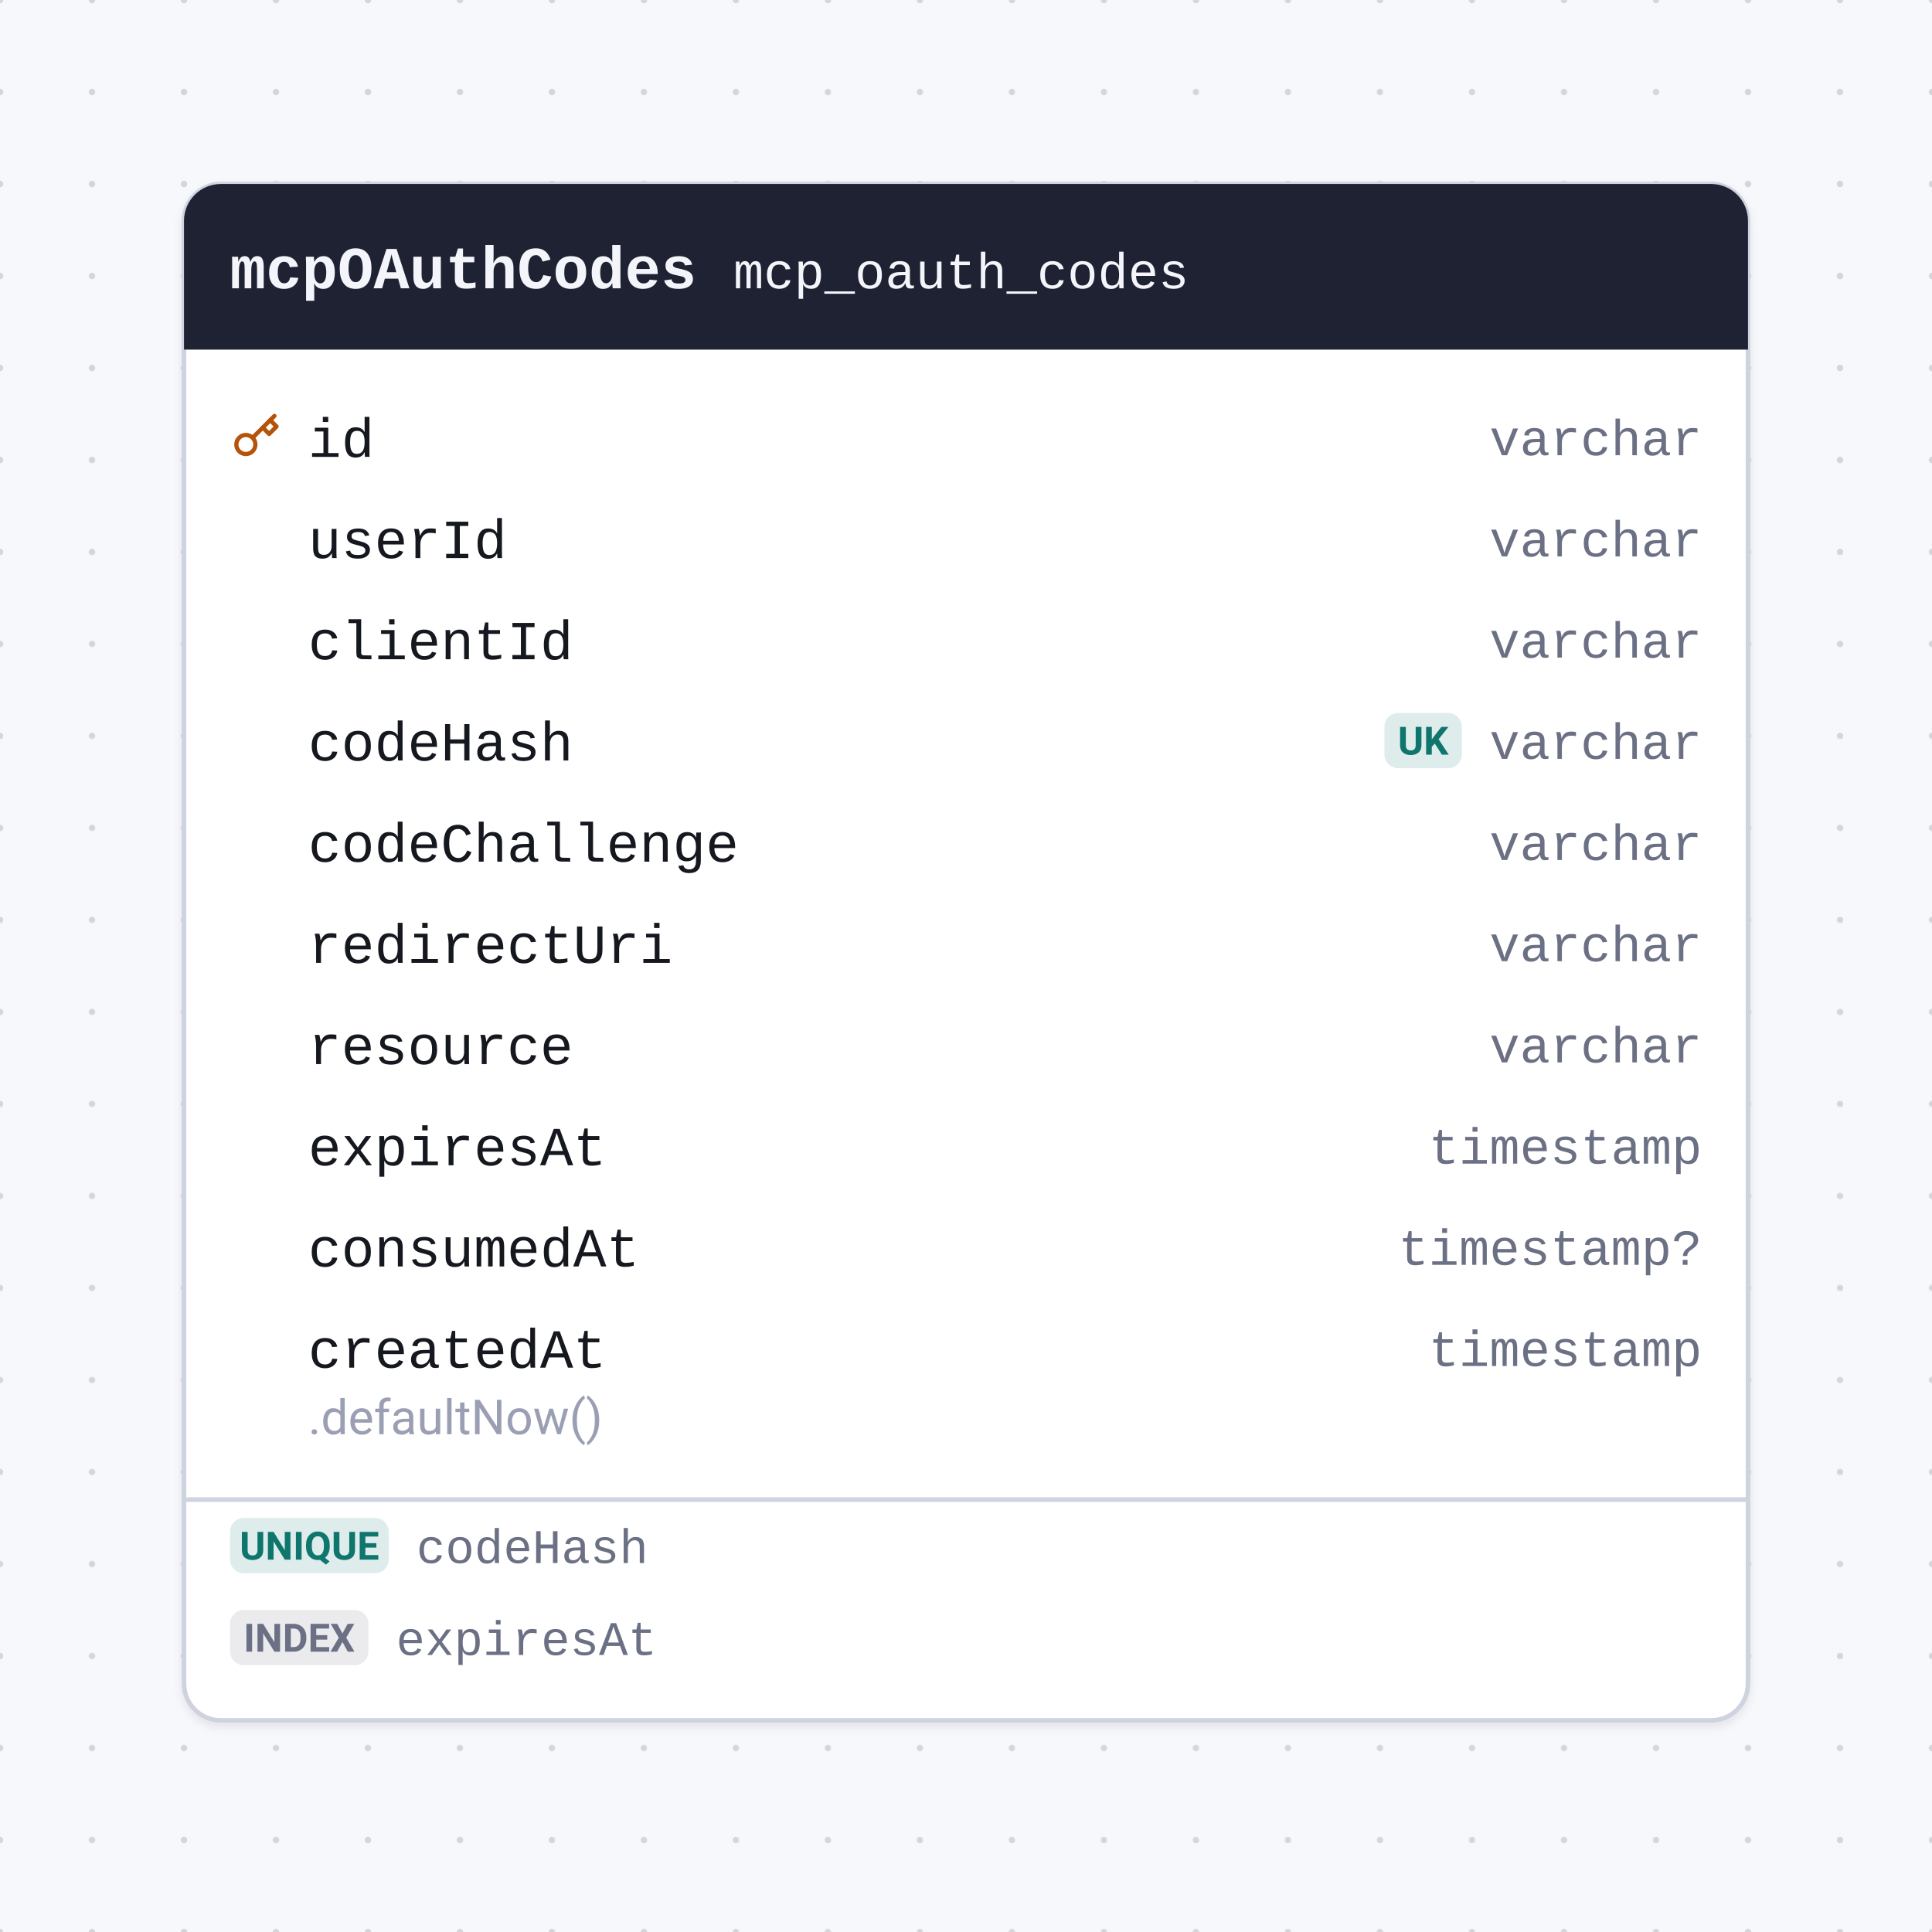
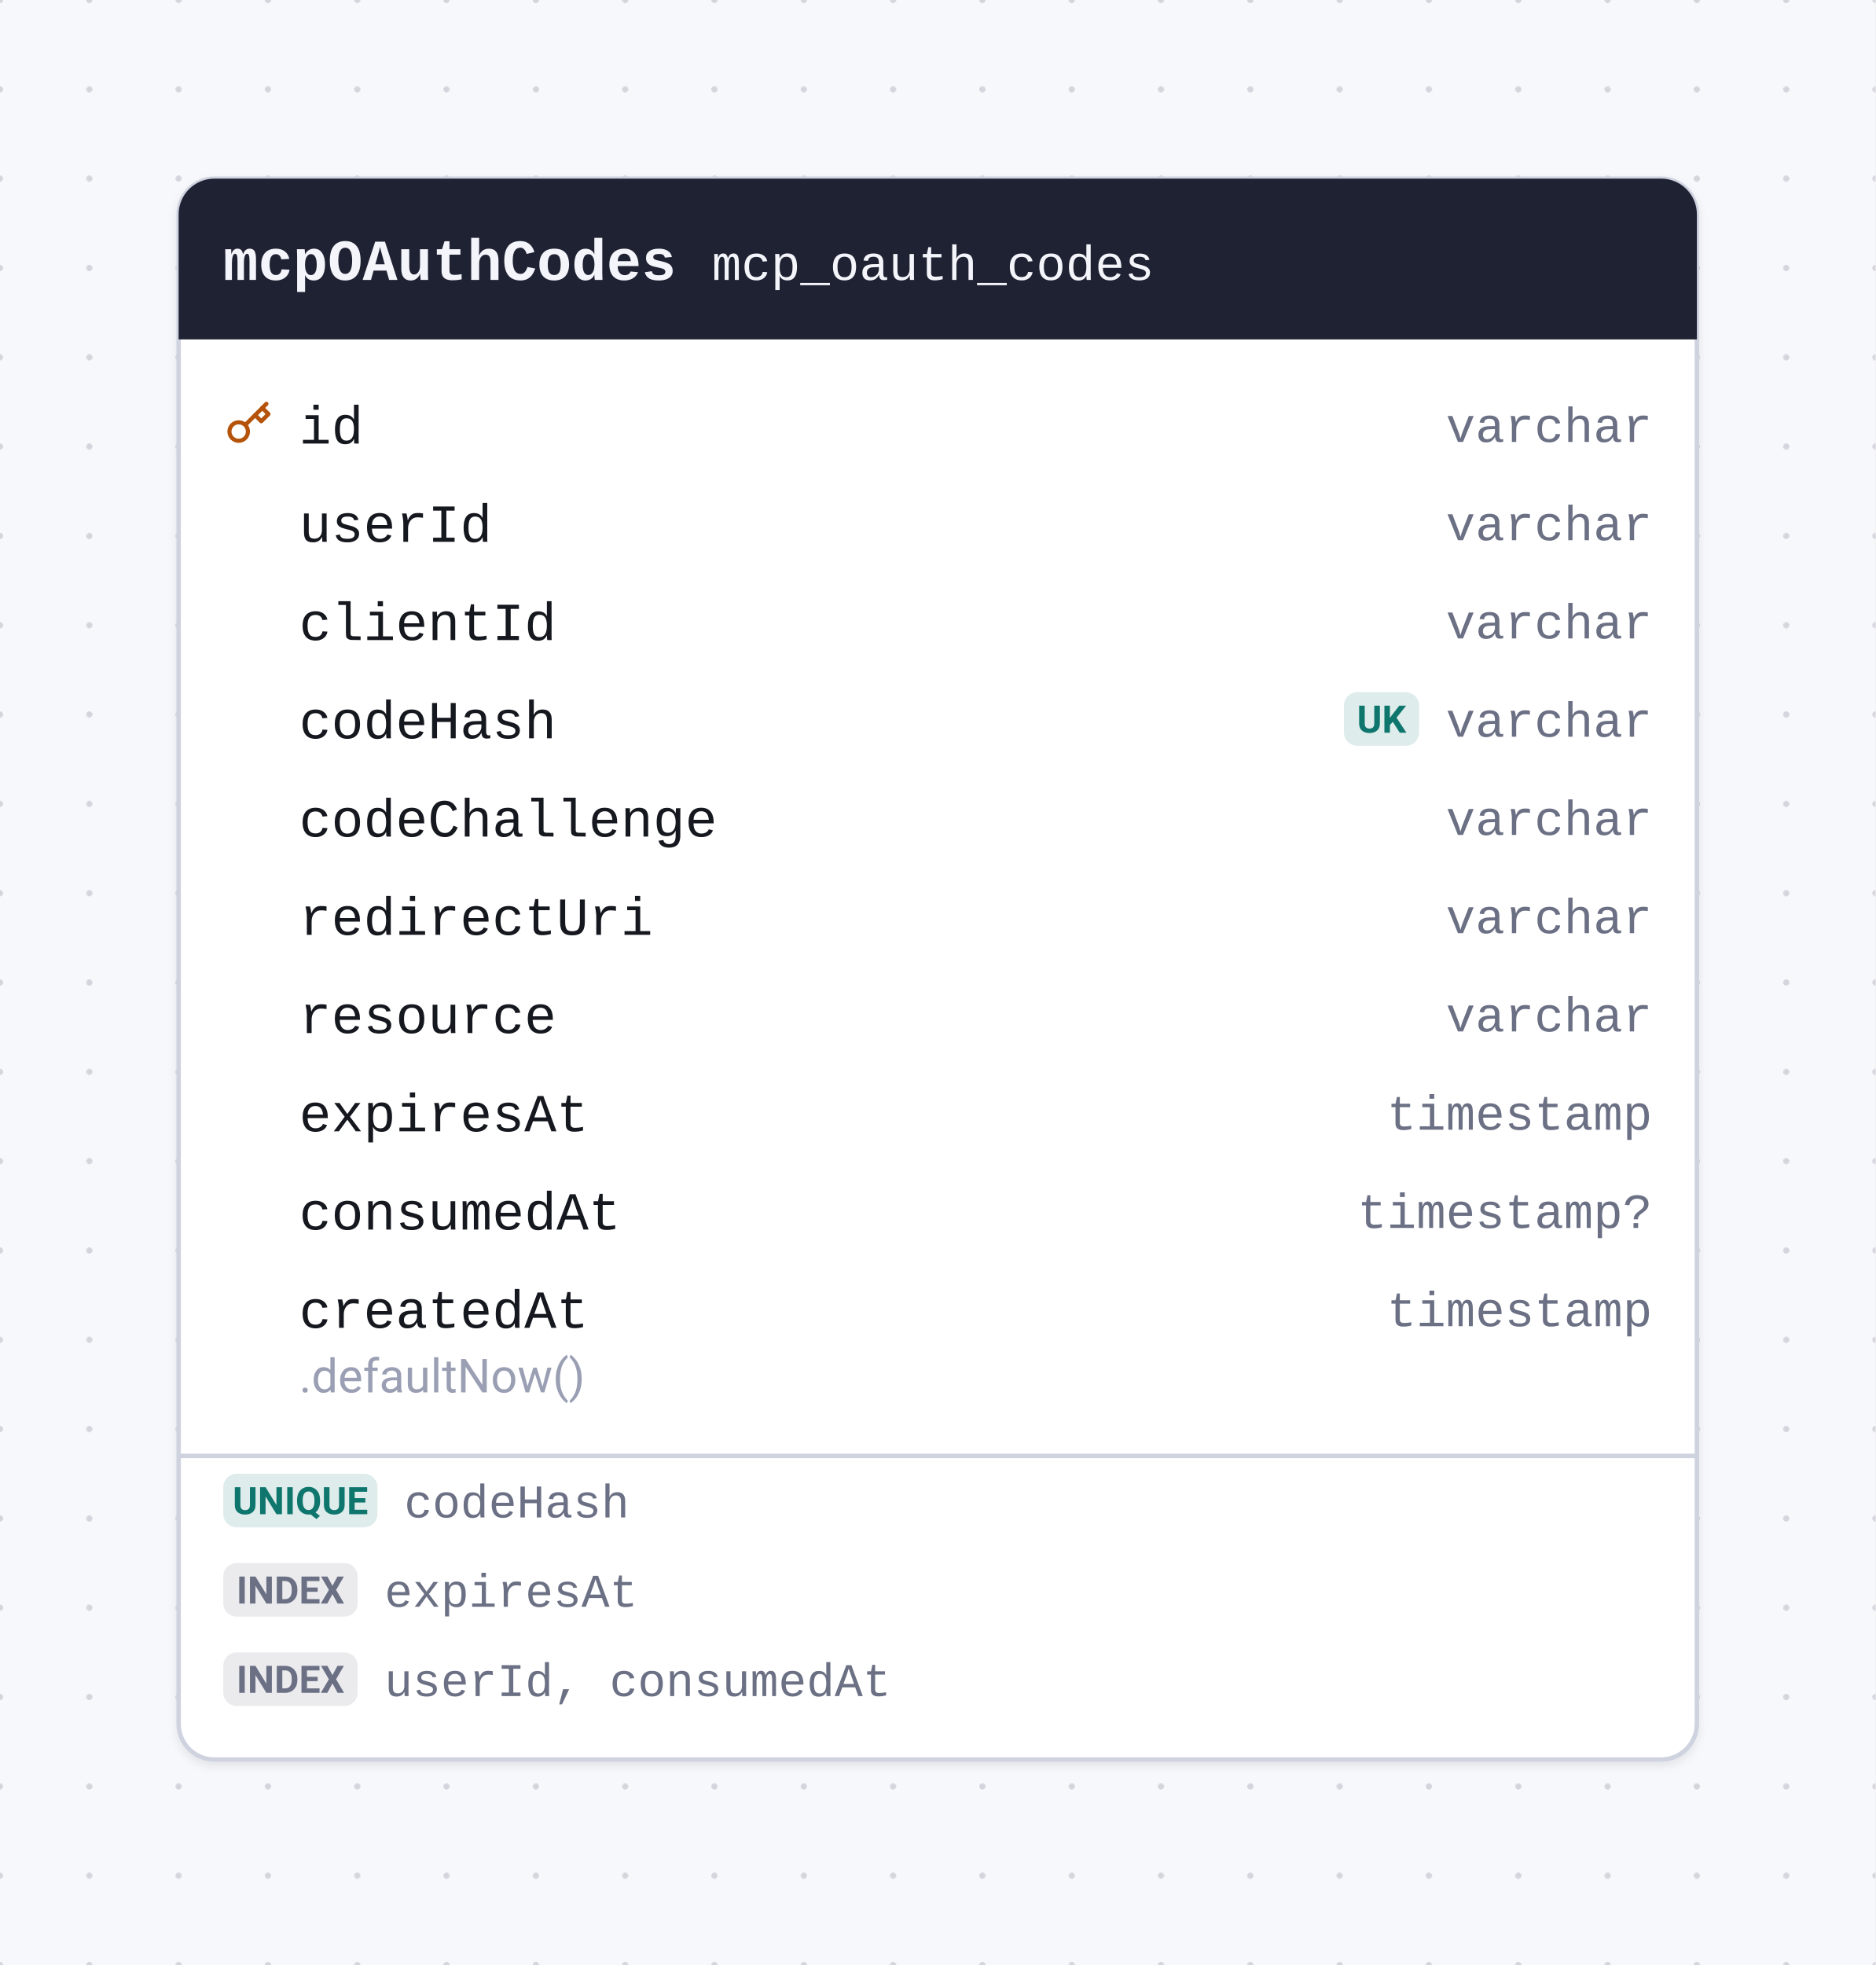
- <svg xmlns="http://www.w3.org/2000/svg" width="420" height="420" viewBox="0 0 420 420">
+ <svg xmlns="http://www.w3.org/2000/svg" width="420" height="440" viewBox="0 0 420 440">
  <defs>
    <pattern id="dots" x="-0.7" y="-0.7" width="20" height="20" patternUnits="userSpaceOnUse">
      <circle cx="0.7" cy="0.7" r="0.7" fill="#d4d4dc" />
    </pattern>
    <filter id="node-shadow" x="-5%" y="-5%" width="110%" height="115%">
      <feDropShadow dx="0" dy="1" stdDeviation="1" flood-color="#000000" flood-opacity="0.08" />
    </filter>
  </defs>
-   <rect x="0" y="0" width="420" height="420" fill="#f7f8fb" />
-   <rect x="0" y="0" width="420" height="420" fill="url(#dots)" />
+   <rect x="0" y="0" width="420" height="440" fill="#f7f8fb" />
+   <rect x="0" y="0" width="420" height="440" fill="url(#dots)" />
  <g class="model-node">
    <clipPath id="node-clip-0">
-       <rect x="40" y="40" width="340" height="334" rx="8" />
+       <rect x="40" y="40" width="340" height="354" rx="8" />
    </clipPath>
-     <rect x="40" y="40" width="340" height="334" rx="8" fill="#ffffff" stroke="#cfd3e0" filter="url(#node-shadow)" />
+     <rect x="40" y="40" width="340" height="354" rx="8" fill="#ffffff" stroke="#cfd3e0" filter="url(#node-shadow)" />
    <rect x="40" y="40" width="340" height="36" fill="#1f2233" clip-path="url(#node-clip-0)" />
    <text x="50" y="62.68" font-family="ui-monospace, SF Mono, Menlo, Consolas, Liberation Mono, DejaVu Sans Mono, monospace" font-size="13" font-weight="700" fill="#f4f5fa">mcpOAuthCodes<tspan dx="8" font-size="11" font-weight="400" opacity="0.6">mcp_oauth_codes</tspan>
    </text>
    <g transform="translate(50 89.5) scale(0.46)" fill="none" stroke="#b45309" stroke-width="2" stroke-linecap="round" stroke-linejoin="round">
      <circle cx="7.5" cy="15.5" r="4.5" />
      <path d="m21 2-9.6 9.6" />
      <path d="m15.5 7.5 3 3L22 7l-3-3" />
    </g>
    <text x="67" y="99.32" font-family="ui-monospace, SF Mono, Menlo, Consolas, Liberation Mono, DejaVu Sans Mono, monospace" font-size="12" fill="#16181f">id</text>
    <text x="370" y="98.96" font-family="ui-monospace, SF Mono, Menlo, Consolas, Liberation Mono, DejaVu Sans Mono, monospace" font-size="11" text-anchor="end" fill="#6b7084">varchar</text>
    <text x="67" y="121.32" font-family="ui-monospace, SF Mono, Menlo, Consolas, Liberation Mono, DejaVu Sans Mono, monospace" font-size="12" fill="#16181f">userId</text>
    <text x="370" y="120.96" font-family="ui-monospace, SF Mono, Menlo, Consolas, Liberation Mono, DejaVu Sans Mono, monospace" font-size="11" text-anchor="end" fill="#6b7084">varchar</text>
    <text x="67" y="143.32" font-family="ui-monospace, SF Mono, Menlo, Consolas, Liberation Mono, DejaVu Sans Mono, monospace" font-size="12" fill="#16181f">clientId</text>
    <text x="370" y="142.96" font-family="ui-monospace, SF Mono, Menlo, Consolas, Liberation Mono, DejaVu Sans Mono, monospace" font-size="11" text-anchor="end" fill="#6b7084">varchar</text>
    <rect x="300.96" y="155" width="16.84" height="12" rx="3" fill="#0f766e" fill-opacity="0.14" />
    <text x="309.38" y="164.06" font-family="ui-sans-serif, -apple-system, Segoe UI, Roboto, Helvetica Neue, Arial, DejaVu Sans, sans-serif" font-size="8.5" font-weight="600" text-anchor="middle" fill="#0f766e">UK</text>
    <text x="67" y="165.32" font-family="ui-monospace, SF Mono, Menlo, Consolas, Liberation Mono, DejaVu Sans Mono, monospace" font-size="12" fill="#16181f">codeHash</text>
    <text x="370" y="164.96" font-family="ui-monospace, SF Mono, Menlo, Consolas, Liberation Mono, DejaVu Sans Mono, monospace" font-size="11" text-anchor="end" fill="#6b7084">varchar</text>
    <text x="67" y="187.32" font-family="ui-monospace, SF Mono, Menlo, Consolas, Liberation Mono, DejaVu Sans Mono, monospace" font-size="12" fill="#16181f">codeChallenge</text>
    <text x="370" y="186.96" font-family="ui-monospace, SF Mono, Menlo, Consolas, Liberation Mono, DejaVu Sans Mono, monospace" font-size="11" text-anchor="end" fill="#6b7084">varchar</text>
    <text x="67" y="209.32" font-family="ui-monospace, SF Mono, Menlo, Consolas, Liberation Mono, DejaVu Sans Mono, monospace" font-size="12" fill="#16181f">redirectUri</text>
    <text x="370" y="208.96" font-family="ui-monospace, SF Mono, Menlo, Consolas, Liberation Mono, DejaVu Sans Mono, monospace" font-size="11" text-anchor="end" fill="#6b7084">varchar</text>
    <text x="67" y="231.32" font-family="ui-monospace, SF Mono, Menlo, Consolas, Liberation Mono, DejaVu Sans Mono, monospace" font-size="12" fill="#16181f">resource</text>
    <text x="370" y="230.96" font-family="ui-monospace, SF Mono, Menlo, Consolas, Liberation Mono, DejaVu Sans Mono, monospace" font-size="11" text-anchor="end" fill="#6b7084">varchar</text>
    <text x="67" y="253.32" font-family="ui-monospace, SF Mono, Menlo, Consolas, Liberation Mono, DejaVu Sans Mono, monospace" font-size="12" fill="#16181f">expiresAt</text>
    <text x="370" y="252.96" font-family="ui-monospace, SF Mono, Menlo, Consolas, Liberation Mono, DejaVu Sans Mono, monospace" font-size="11" text-anchor="end" fill="#6b7084">timestamp</text>
    <text x="67" y="275.32" font-family="ui-monospace, SF Mono, Menlo, Consolas, Liberation Mono, DejaVu Sans Mono, monospace" font-size="12" fill="#16181f">consumedAt</text>
    <text x="370" y="274.96" font-family="ui-monospace, SF Mono, Menlo, Consolas, Liberation Mono, DejaVu Sans Mono, monospace" font-size="11" text-anchor="end" fill="#6b7084">timestamp?</text>
    <text x="67" y="297.32" font-family="ui-monospace, SF Mono, Menlo, Consolas, Liberation Mono, DejaVu Sans Mono, monospace" font-size="12" fill="#16181f">createdAt</text>
    <text x="370" y="296.96" font-family="ui-monospace, SF Mono, Menlo, Consolas, Liberation Mono, DejaVu Sans Mono, monospace" font-size="11" text-anchor="end" fill="#6b7084">timestamp</text>
    <text x="67" y="311.78" font-family="ui-sans-serif, -apple-system, Segoe UI, Roboto, Helvetica Neue, Arial, DejaVu Sans, sans-serif" font-size="10.5" fill="#9a9fb3">.defaultNow()</text>
    <path d="M40 326H380" stroke="#cfd3e0" stroke-width="1" />
    <rect x="50" y="330" width="34.52" height="12" rx="3" fill="#0f766e" fill-opacity="0.14" />
    <text x="67.26" y="339.06" font-family="ui-sans-serif, -apple-system, Segoe UI, Roboto, Helvetica Neue, Arial, DejaVu Sans, sans-serif" font-size="8.5" font-weight="600" text-anchor="middle" fill="#0f766e">UNIQUE</text>
    <text x="90.52" y="339.78" font-family="ui-monospace, SF Mono, Menlo, Consolas, Liberation Mono, DejaVu Sans Mono, monospace" font-size="10.5" fill="#6b7084">codeHash</text>
    <rect x="50" y="350" width="30.1" height="12" rx="3" fill="#6b7084" fill-opacity="0.14" />
    <text x="65.05" y="359.06" font-family="ui-sans-serif, -apple-system, Segoe UI, Roboto, Helvetica Neue, Arial, DejaVu Sans, sans-serif" font-size="8.5" font-weight="600" text-anchor="middle" fill="#6b7084">INDEX</text>
    <text x="86.1" y="359.78" font-family="ui-monospace, SF Mono, Menlo, Consolas, Liberation Mono, DejaVu Sans Mono, monospace" font-size="10.5" fill="#6b7084">expiresAt</text>
+     <rect x="50" y="370" width="30.1" height="12" rx="3" fill="#6b7084" fill-opacity="0.14" />
+     <text x="65.05" y="379.06" font-family="ui-sans-serif, -apple-system, Segoe UI, Roboto, Helvetica Neue, Arial, DejaVu Sans, sans-serif" font-size="8.5" font-weight="600" text-anchor="middle" fill="#6b7084">INDEX</text>
+     <text x="86.1" y="379.78" font-family="ui-monospace, SF Mono, Menlo, Consolas, Liberation Mono, DejaVu Sans Mono, monospace" font-size="10.5" fill="#6b7084">userId, consumedAt</text>
  </g>
</svg>
